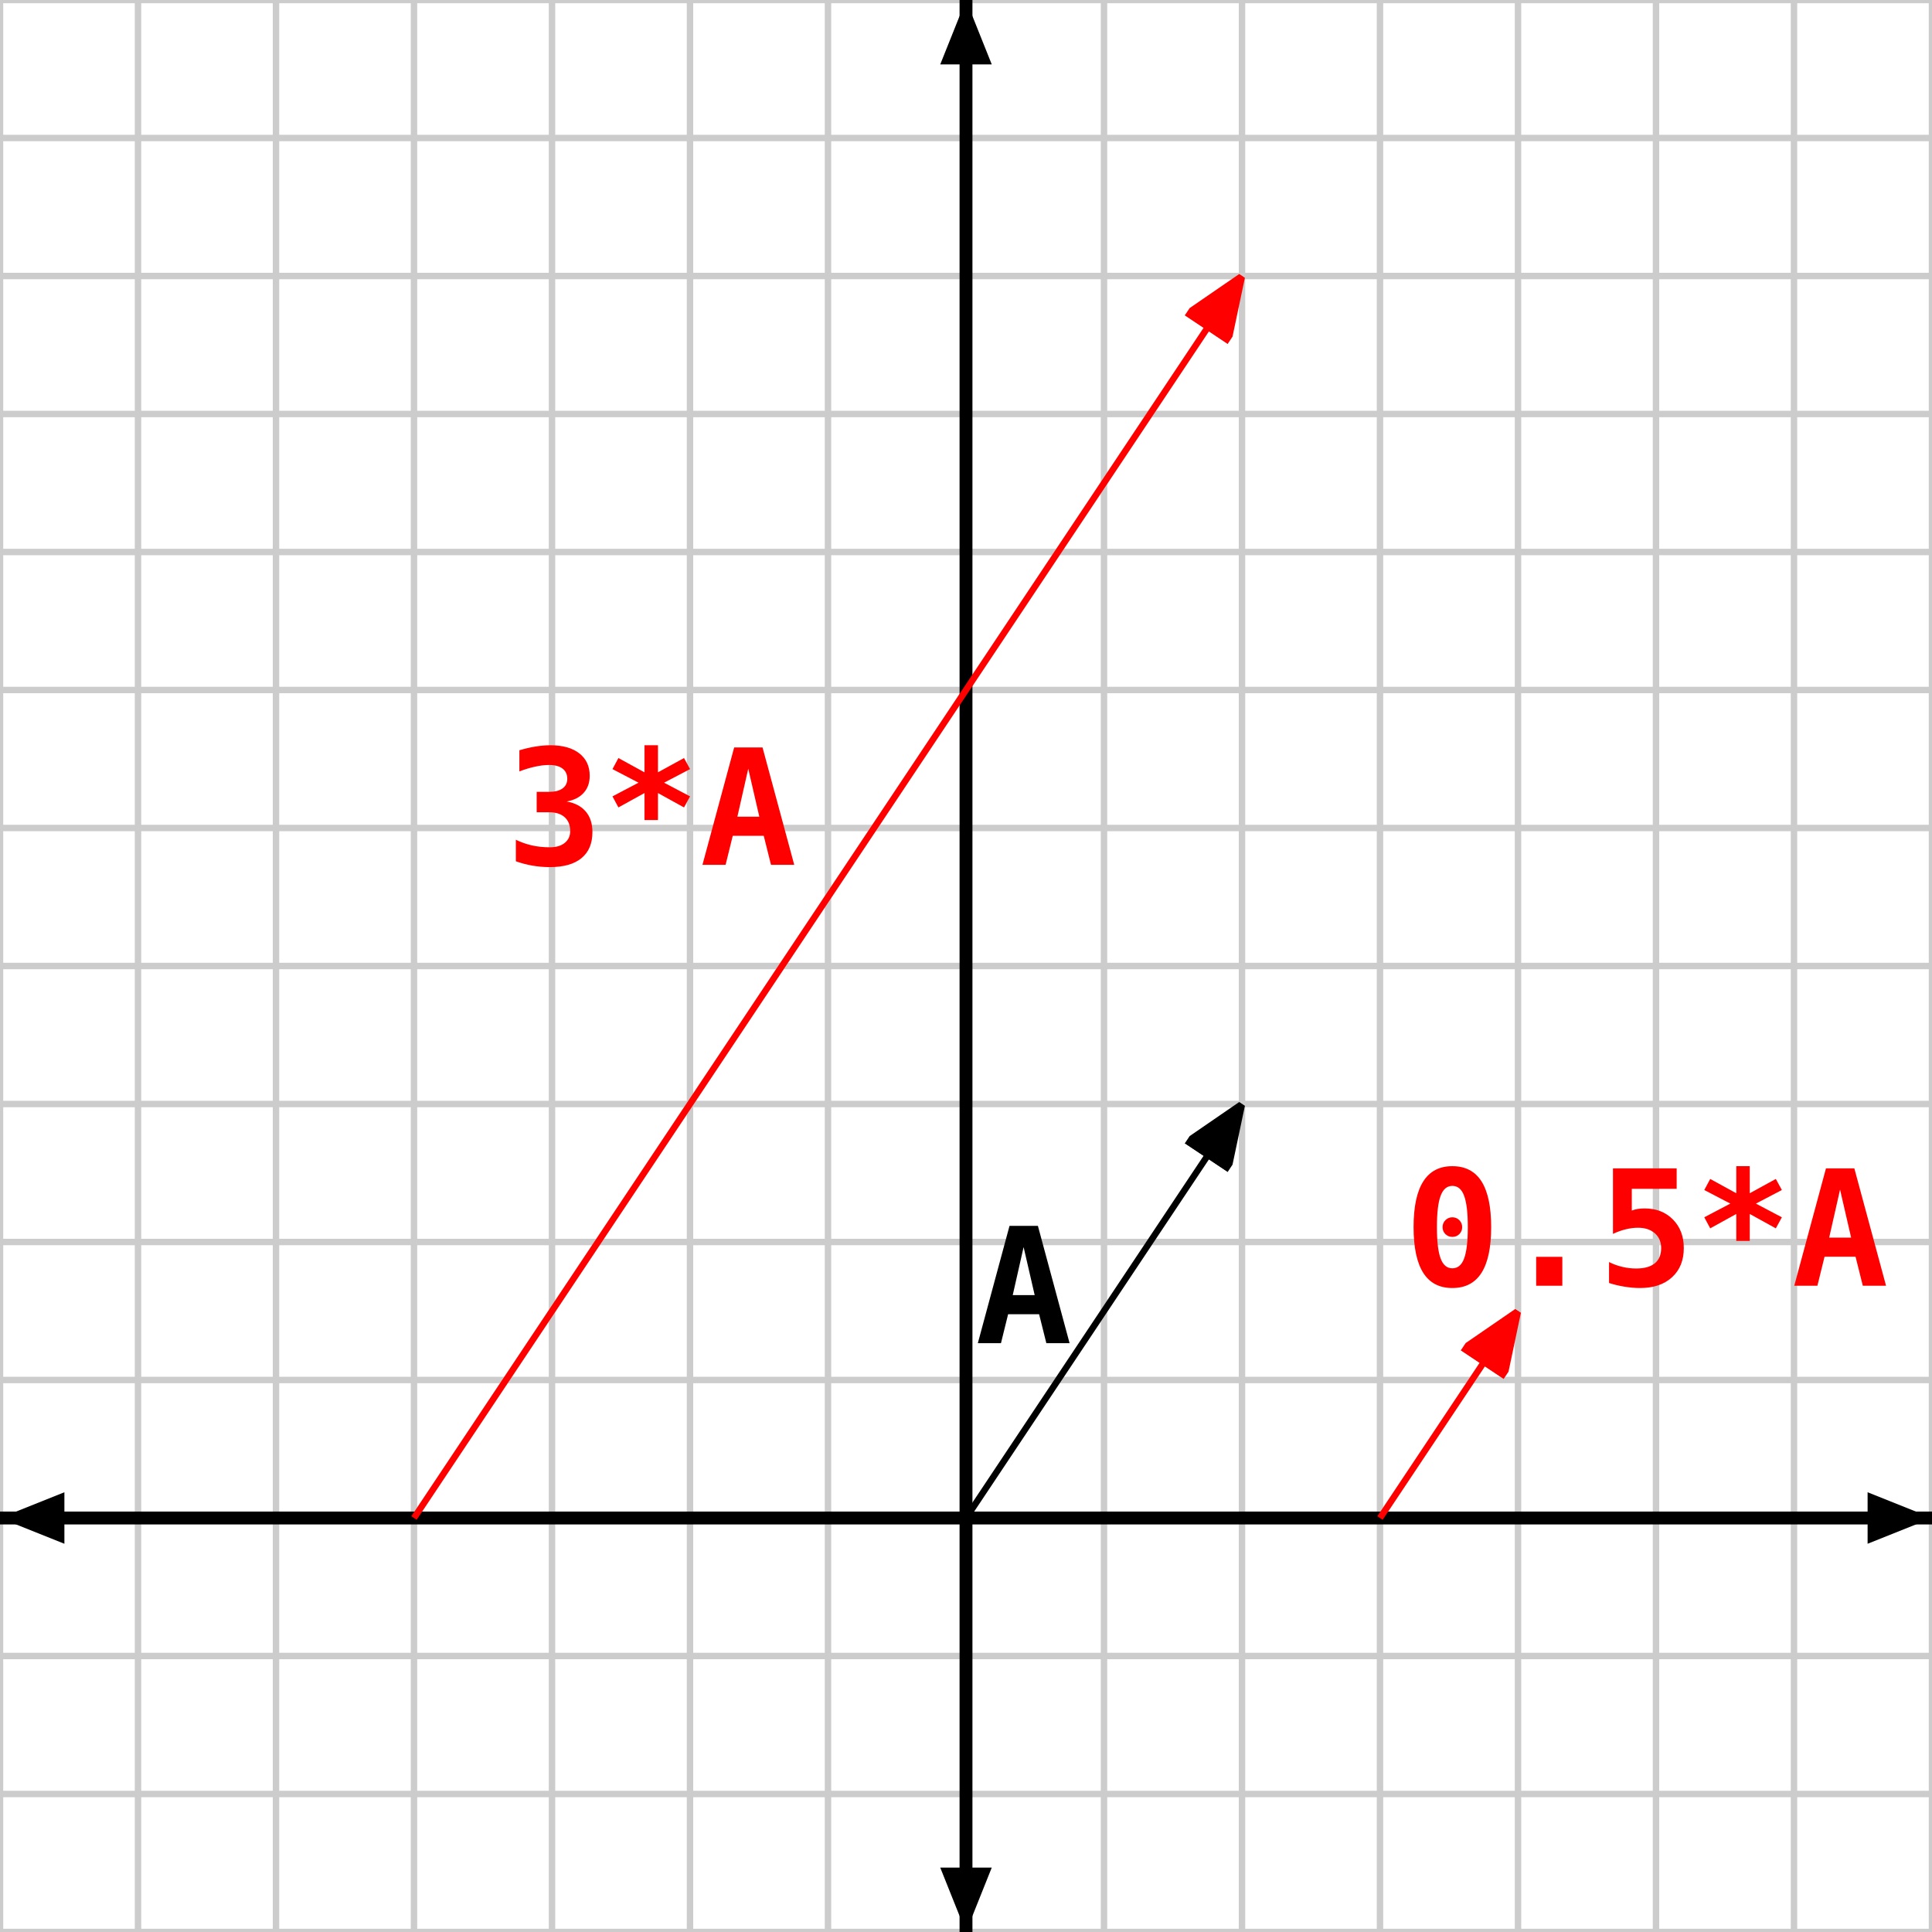
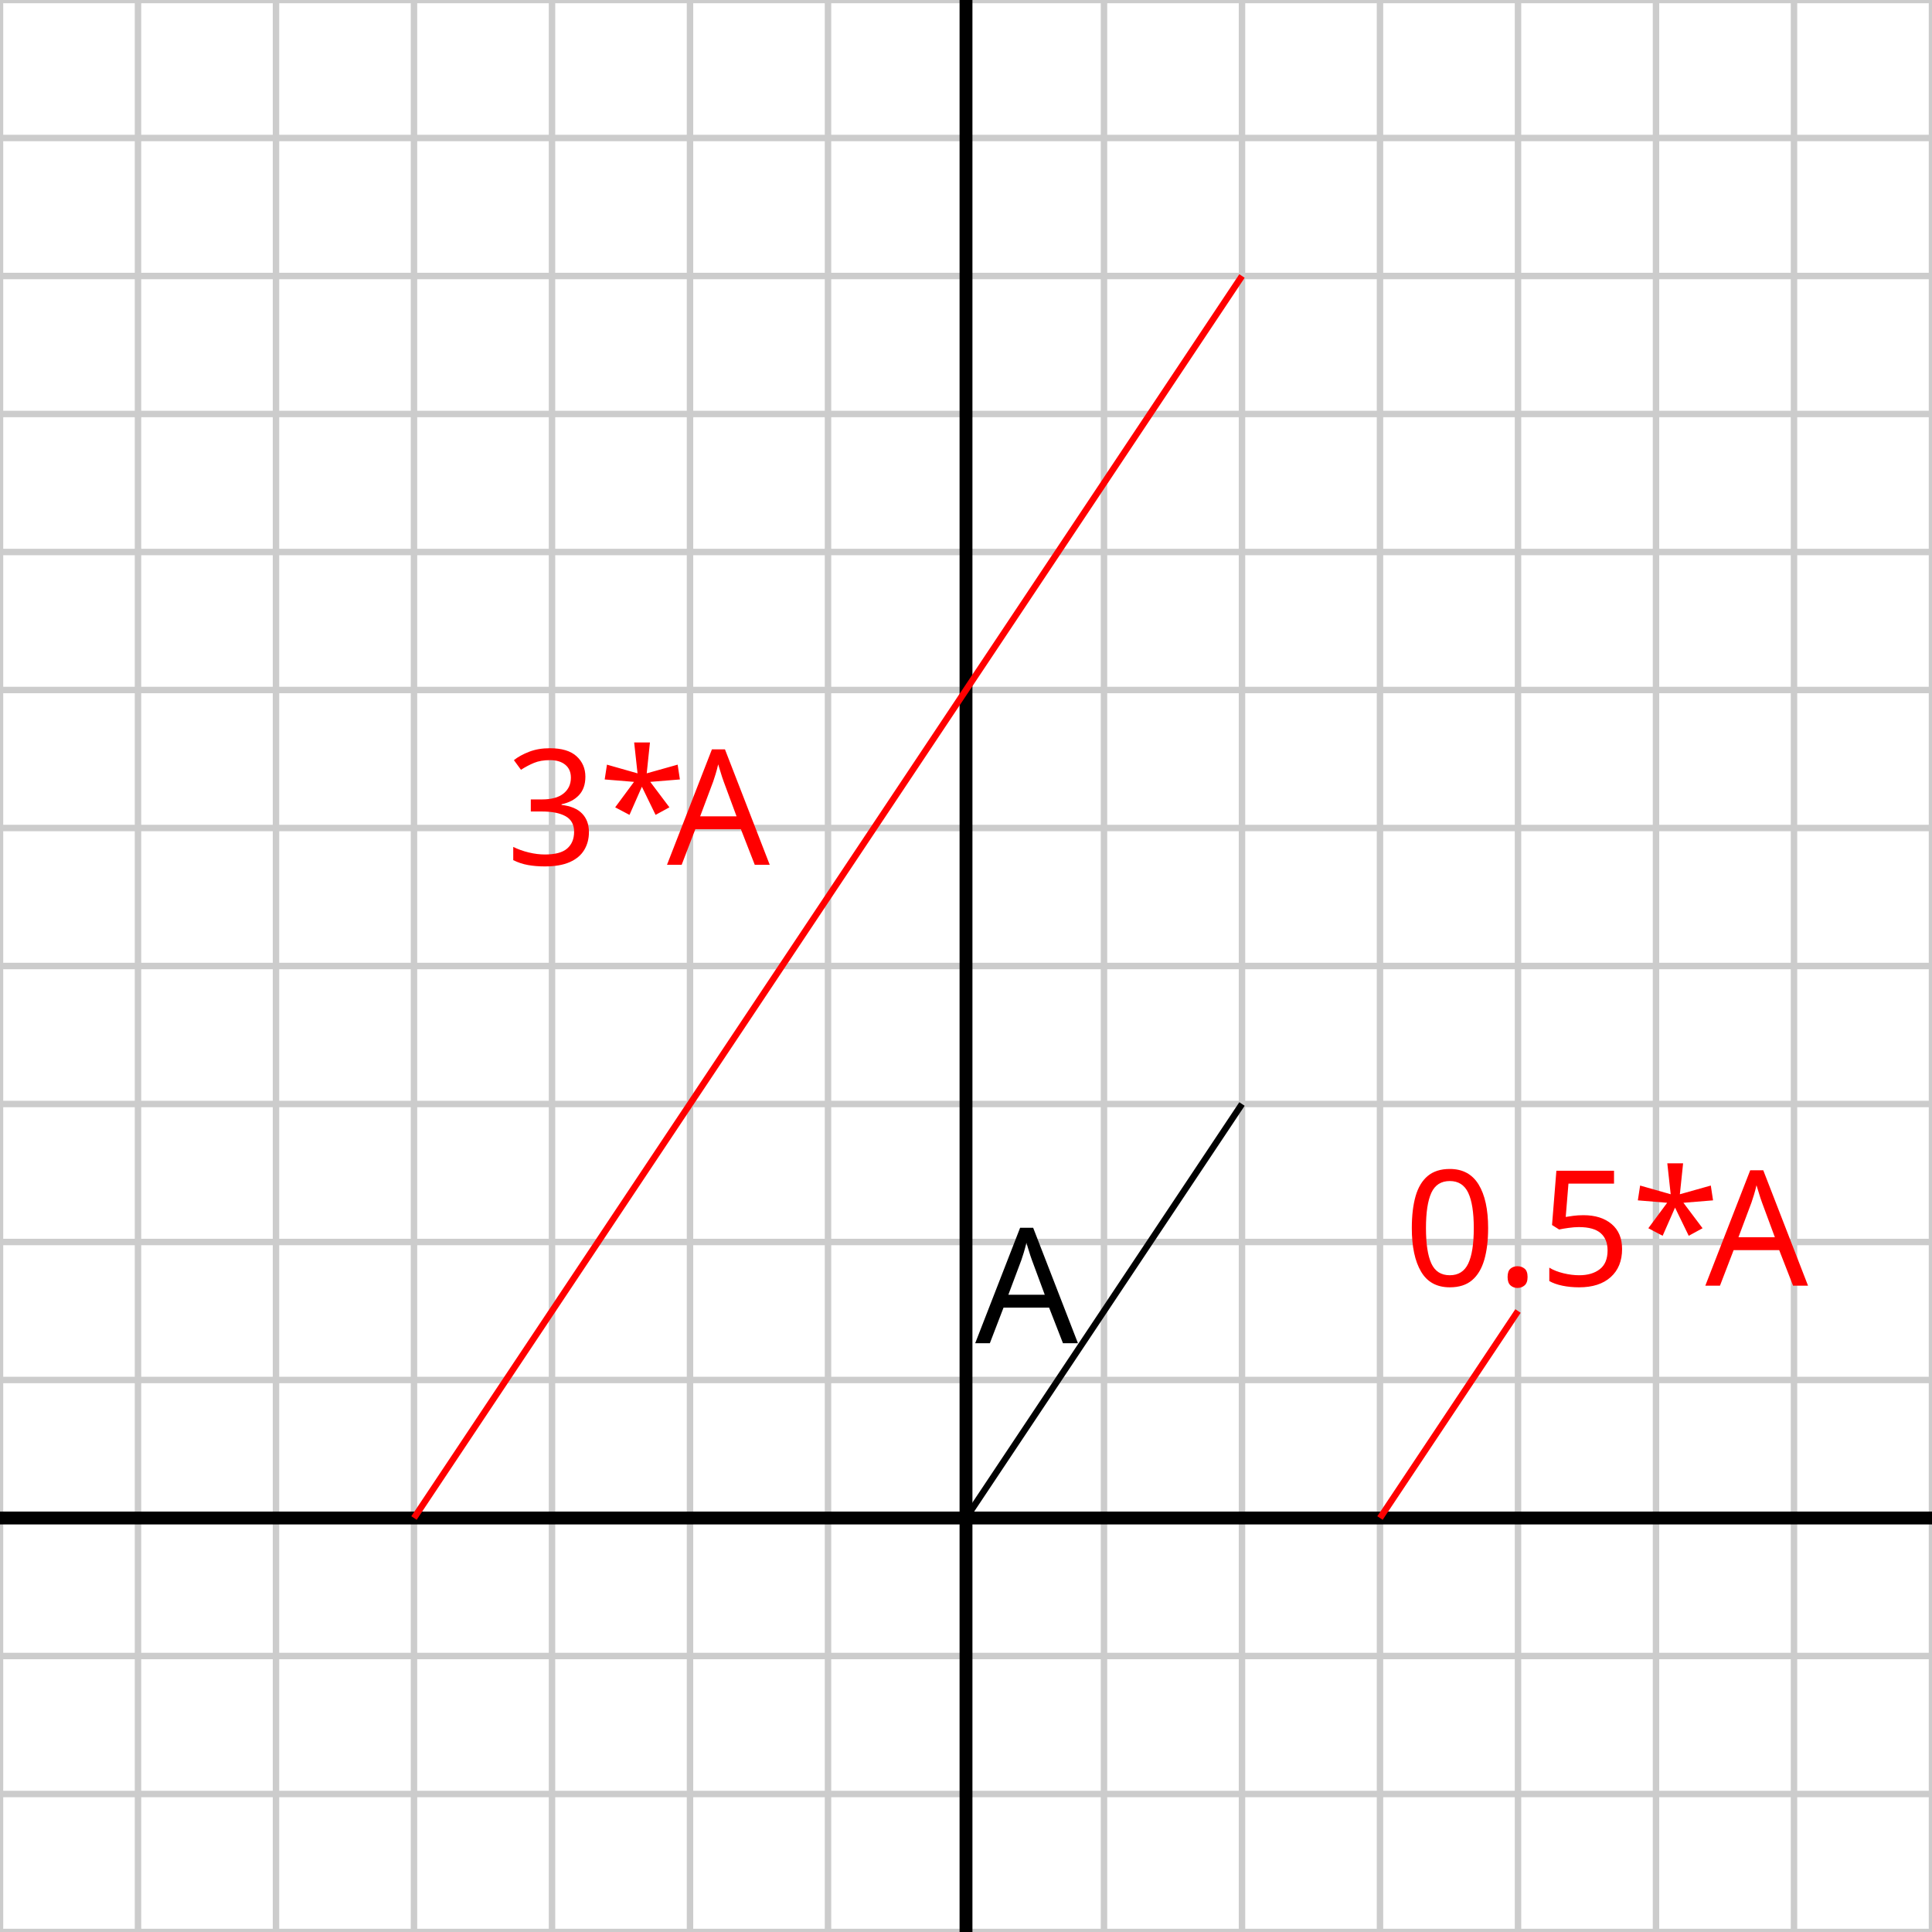
- <svg xmlns="http://www.w3.org/2000/svg" xmlns:xlink="http://www.w3.org/1999/xlink" version="1.1" height="300px" width="300px">
-   <style type="text/css">.arrowhead
- {
- 	fill: black;
- 	stroke: black;
- }
- 
- .text
- {
- 	font-size: 25px;
- 	font-family: monospace;
- 	stroke: none;
- 	font-weight: bold;
- 	fill: black;
- }
- 
- .__axis_arrow_end1
- {
- 	marker-end: url(#__axis_arrow1);
- }
- 
- .vector-sum
- {
- 	marker-end: url(#arrow-sum);
- 	stroke: red;
- }
- 
- .vector
- {
- 	marker-end: url(#arrow);
- 	stroke: black;
- }
- 
- .text-sum
- {
- 	font-size: 25px;
- 	font-family: monospace;
- 	stroke: none;
- 	font-weight: bold;
- 	fill: red;
- }
- 
- .__grid1
- {
- 	stroke: #CCC;
- 	stroke-width: 1px;
- 	fill: none;
- }
- 
- .arrowhead-sum
- {
- 	fill: red;
- 	stroke: red;
- }
- 
- .__axis1
- {
- 	stroke: black;
- 	stroke-width: 2px;
- 	fill: none;
- }</style>
-   <defs>
-     <marker markerWidth="10" markerHeight="8" refX="10" refY="4" markerUnits="userSpaceOnUse" orient="auto" id="__axis_arrow1">
-       <path d="M 10 4 L 0 0 L 0 8 Z" class="fill_black thin" />
-     </marker>
-     <g id="g_axes">
-       <path d="M 0 300 V 0 M 21.429 300 V 0 M 42.857 300 V 0 M 64.286 300 V 0 M 85.714 300 V 0 M 107.143 300 V 0 M 128.571 300 V 0 M 150 300 V 0 M 171.429 300 V 0 M 192.857 300 V 0 M 214.286 300 V 0 M 235.714 300 V 0 M 257.143 300 V 0 M 278.571 300 V 0 M 300 300 V 0 M 0 300 H 300 M 0 278.571 H 300 M 0 257.143 H 300 M 0 235.714 H 300 M 0 214.286 H 300 M 0 192.857 H 300 M 0 171.429 H 300 M 0 150 H 300 M 0 128.571 H 300 M 0 107.143 H 300 M 0 85.714 H 300 M 0 64.286 H 300 M 0 42.857 H 300 M 0 21.429 H 300 M 0 0 H 300" class="__grid1" />
-       <line x2="150" y2="300" y1="235.714" x1="150" class="__axis1 __axis_arrow_end1" />
-       <line x2="150" y2="0" y1="235.714" x1="150" class="__axis1 __axis_arrow_end1" />
-       <line x2="300" y2="235.714" y1="235.714" x1="150" class="__axis1 __axis_arrow_end1" />
-       <line x2="0" y2="235.714" y1="235.714" x1="150" class="__axis1 __axis_arrow_end1" />
-     </g>
-   </defs>
-   <defs>
-     <marker markerWidth="10" markerHeight="8" refX="10" refY="4" markerUnits="userSpaceOnUse" orient="auto" id="arrow">
-       <path d="M 10 4 L 0 0 L 0 8 Z" class="arrowhead" />
-     </marker>
-     <marker markerWidth="10" markerHeight="8" refX="10" refY="4" markerUnits="userSpaceOnUse" orient="auto" id="arrow-sum">
-       <path d="M 10 4 L 0 0 L 0 8 Z" class="arrowhead-sum" />
-     </marker>
-   </defs>
-   <use xlink:href="#g_axes" y="0" x="0" height="300" width="300" />
-   <line x2="192.857" y2="171.429" y1="235.714" x1="150" class="vector" />
-   <text y="208.571" x="151.429" class="text">A</text>
-   <line x2="192.857" y2="42.857" y1="235.714" x1="64.286" class="vector-sum" />
-   <text y="134.286" x="78.571" class="text-sum">3*A</text>
-   <line x2="235.714" y2="203.571" y1="235.714" x1="214.286" class="vector-sum" />
-   <text y="199.643" x="218" class="text-sum">0.5*A</text>
+ <svg xmlns="http://www.w3.org/2000/svg" width="1250px" height="1250px" version="1.1" xml:space="preserve" style="fill-rule:evenodd;clip-rule:evenodd;">
+   <g id="g_axes">
+     <path d="M0,1250l0,-1250m89.286,1250l-0,-1250m89.285,1250l0,-1250m89.286,1250l0,-1250m89.286,1250l-0,-1250m89.286,1250l-0,-1250m89.285,1250l0,-1250m89.286,1250l0,-1250m89.286,1250l-0,-1250m89.285,1250l0,-1250m89.286,1250l0,-1250m89.286,1250l-0,-1250m89.286,1250l-0,-1250m89.285,1250l0,-1250m89.286,1250l-0,-1250m-1250,1250l1250,0m-1250,-89.286l1250,0m-1250,-89.285l1250,-0m-1250,-89.286l1250,-0m-1250,-89.286l1250,0m-1250,-89.286l1250,0m-1250,-89.285l1250,-0m-1250,-89.286l1250,0m-1250,-89.286l1250,0m-1250,-89.285l1250,-0m-1250,-89.286l1250,-0m-1250,-89.286l1250,0m-1250,-89.286l1250,0m-1250,-89.285l1250,-0m-1250,-89.286l1250,0" style="fill:none;fill-rule:nonzero;stroke:#ccc;stroke-width:4.17px;" />
+     <path d="M625,982.143l0,267.857" style="fill:none;fill-rule:nonzero;stroke:#000;stroke-width:8.33px;" />
+     <path d="M625,982.143l0,-982.143" style="fill:none;fill-rule:nonzero;stroke:#000;stroke-width:8.33px;" />
+     <path d="M625,982.143l625,-0" style="fill:none;fill-rule:nonzero;stroke:#000;stroke-width:8.33px;" />
+     <path d="M625,982.143l-625,-0" style="fill:none;fill-rule:nonzero;stroke:#000;stroke-width:8.33px;" />
+   </g>
+   <path d="M625,982.143l178.571,-267.857" style="fill:none;fill-rule:nonzero;stroke:#000;stroke-width:4.17px;" />
+   <text x="630.952px" y="869.048px" style="font-family:'IBMPlexSans-Regular', 'IBM Plex Sans', sans-serif;font-size:104.167px;">A</text>
+   <path d="M267.857,982.143l535.714,-803.572" style="fill:none;fill-rule:nonzero;stroke:#f00;stroke-width:4.17px;" />
+   <text x="327.381px" y="559.524px" style="font-family:'IBMPlexSans-Regular', 'IBM Plex Sans', sans-serif;font-size:104.167px;fill:#f00;">3*<tspan x="431.548px " y="559.524px ">A</tspan>
+   </text>
+   <path d="M892.857,982.143l89.286,-133.929" style="fill:none;fill-rule:nonzero;stroke:#f00;stroke-width:4.17px;" />
+   <text x="908.333px" y="831.845px" style="font-family:'IBMPlexSans-Regular', 'IBM Plex Sans', sans-serif;font-size:104.167px;fill:#f00;">0.5*<tspan x="1103.33px " y="831.845px ">A</tspan>
+   </text>
</svg>
